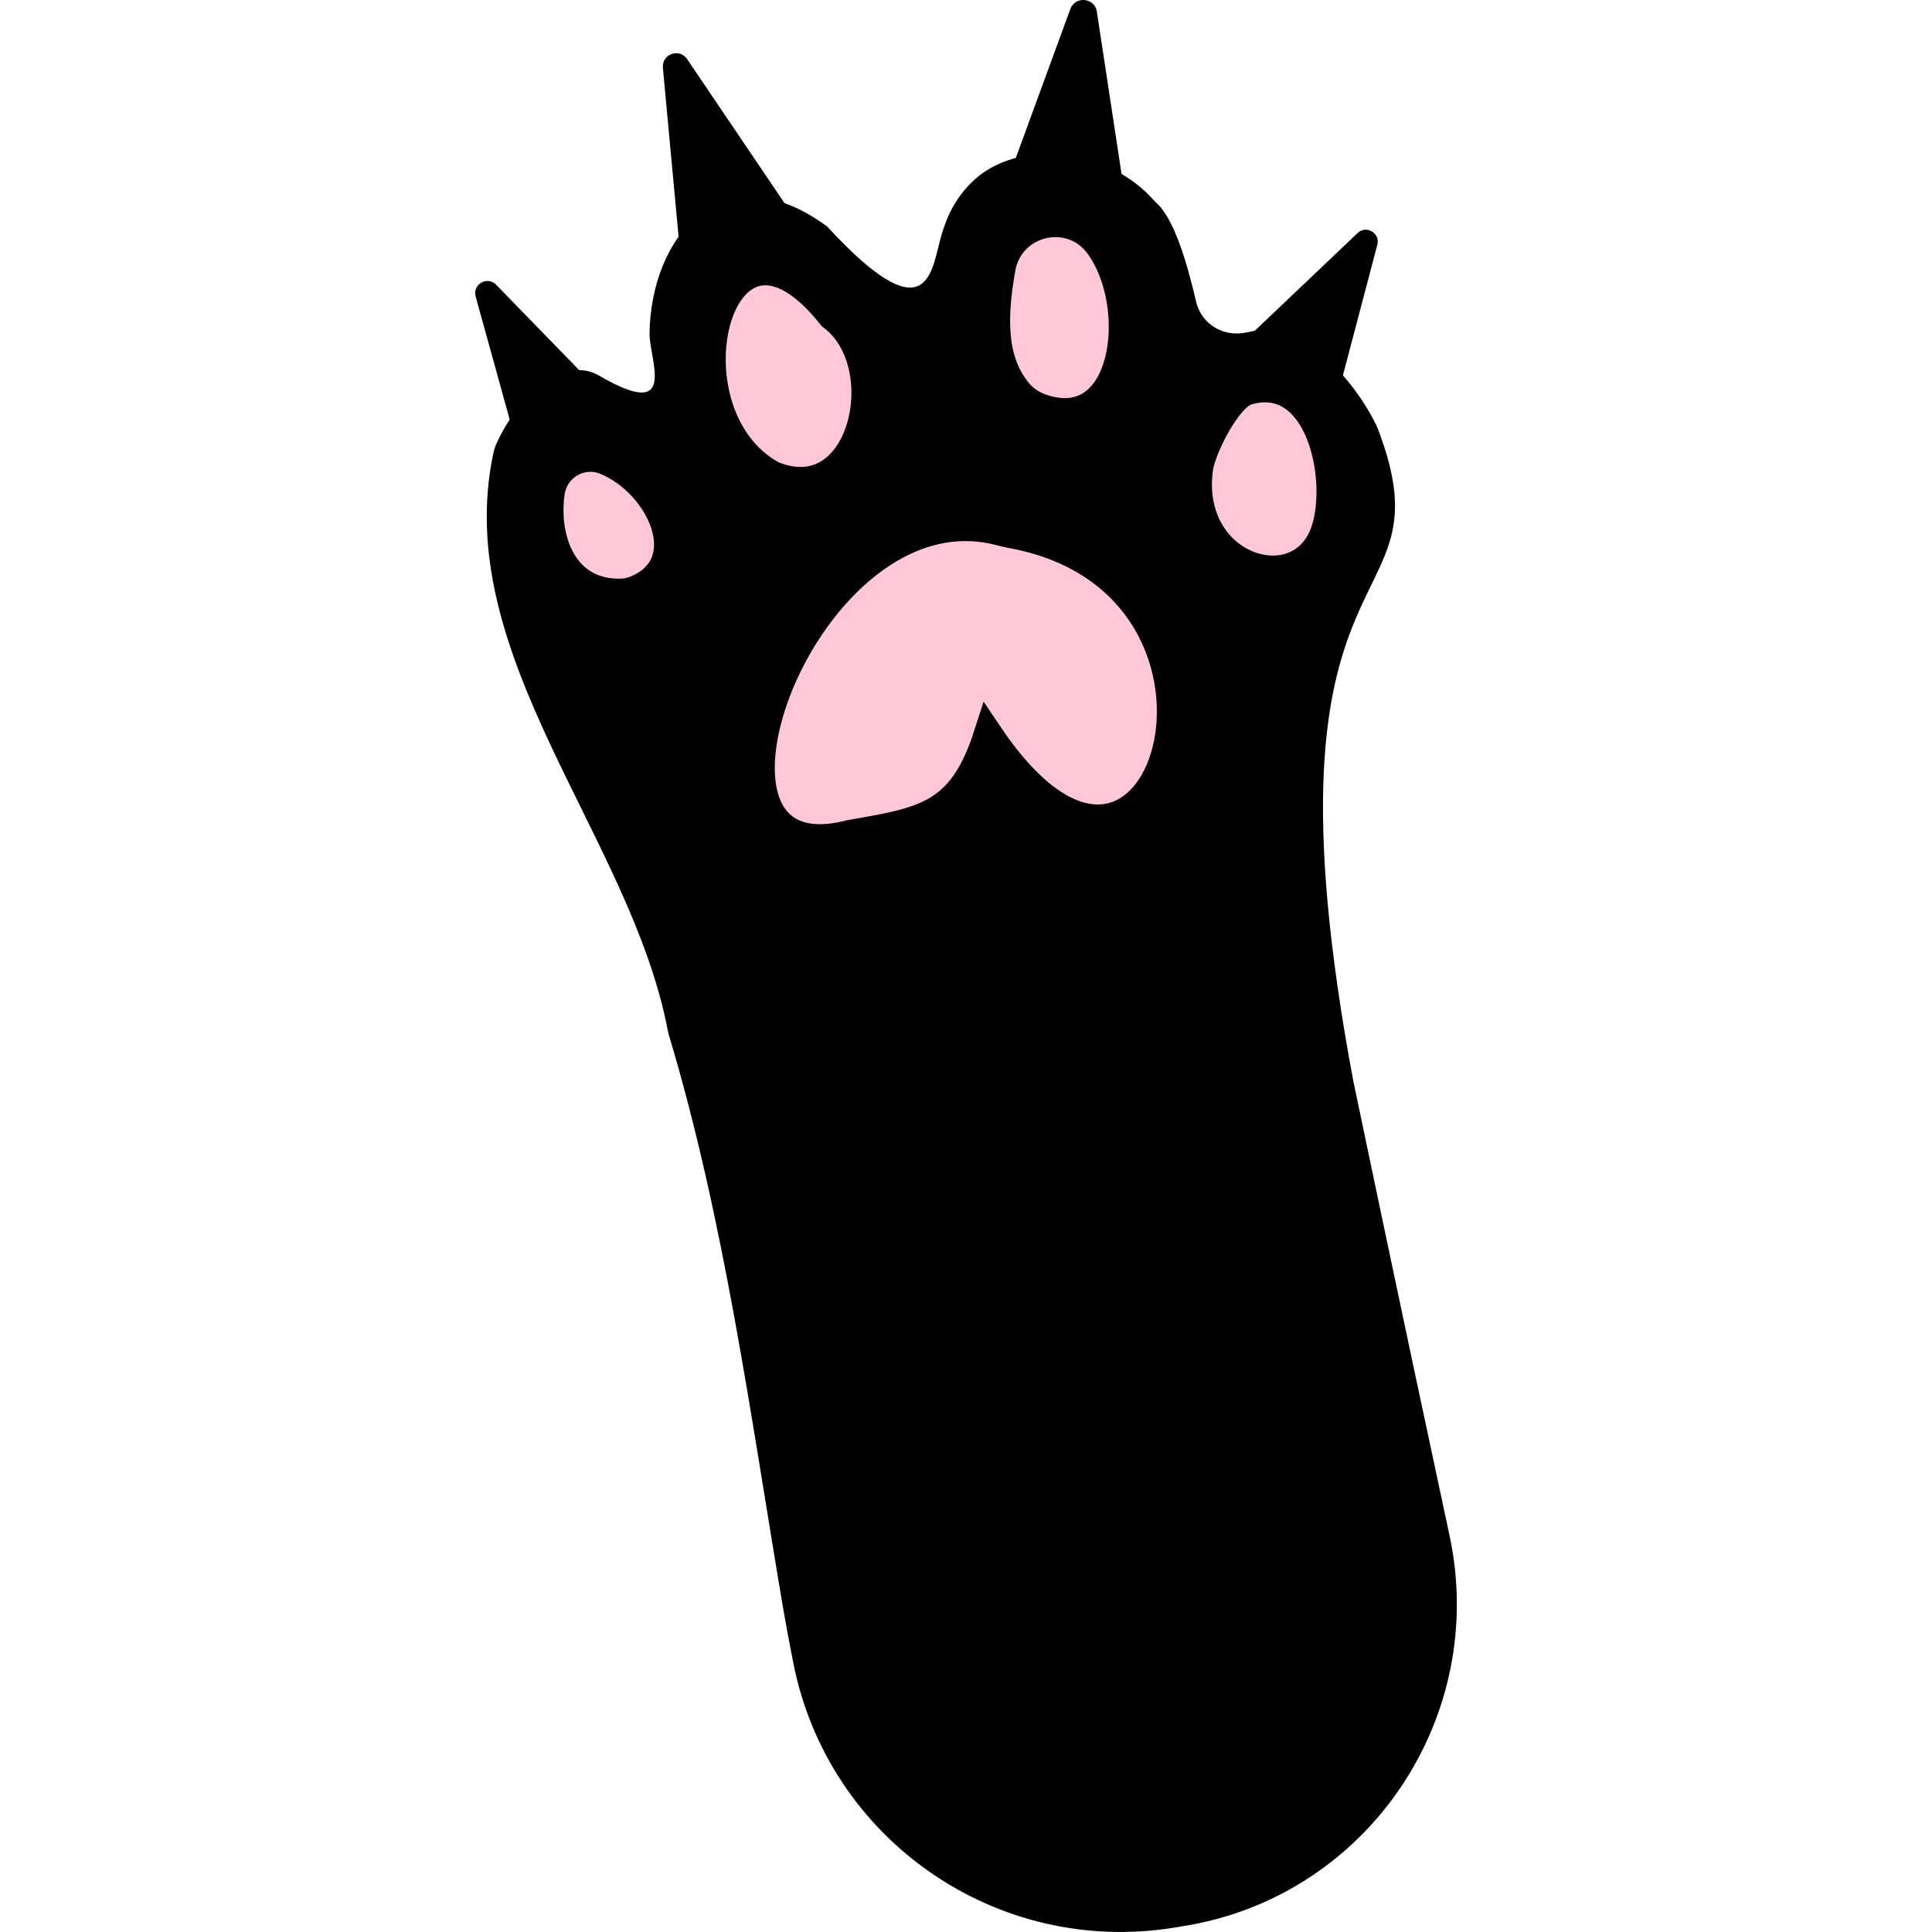
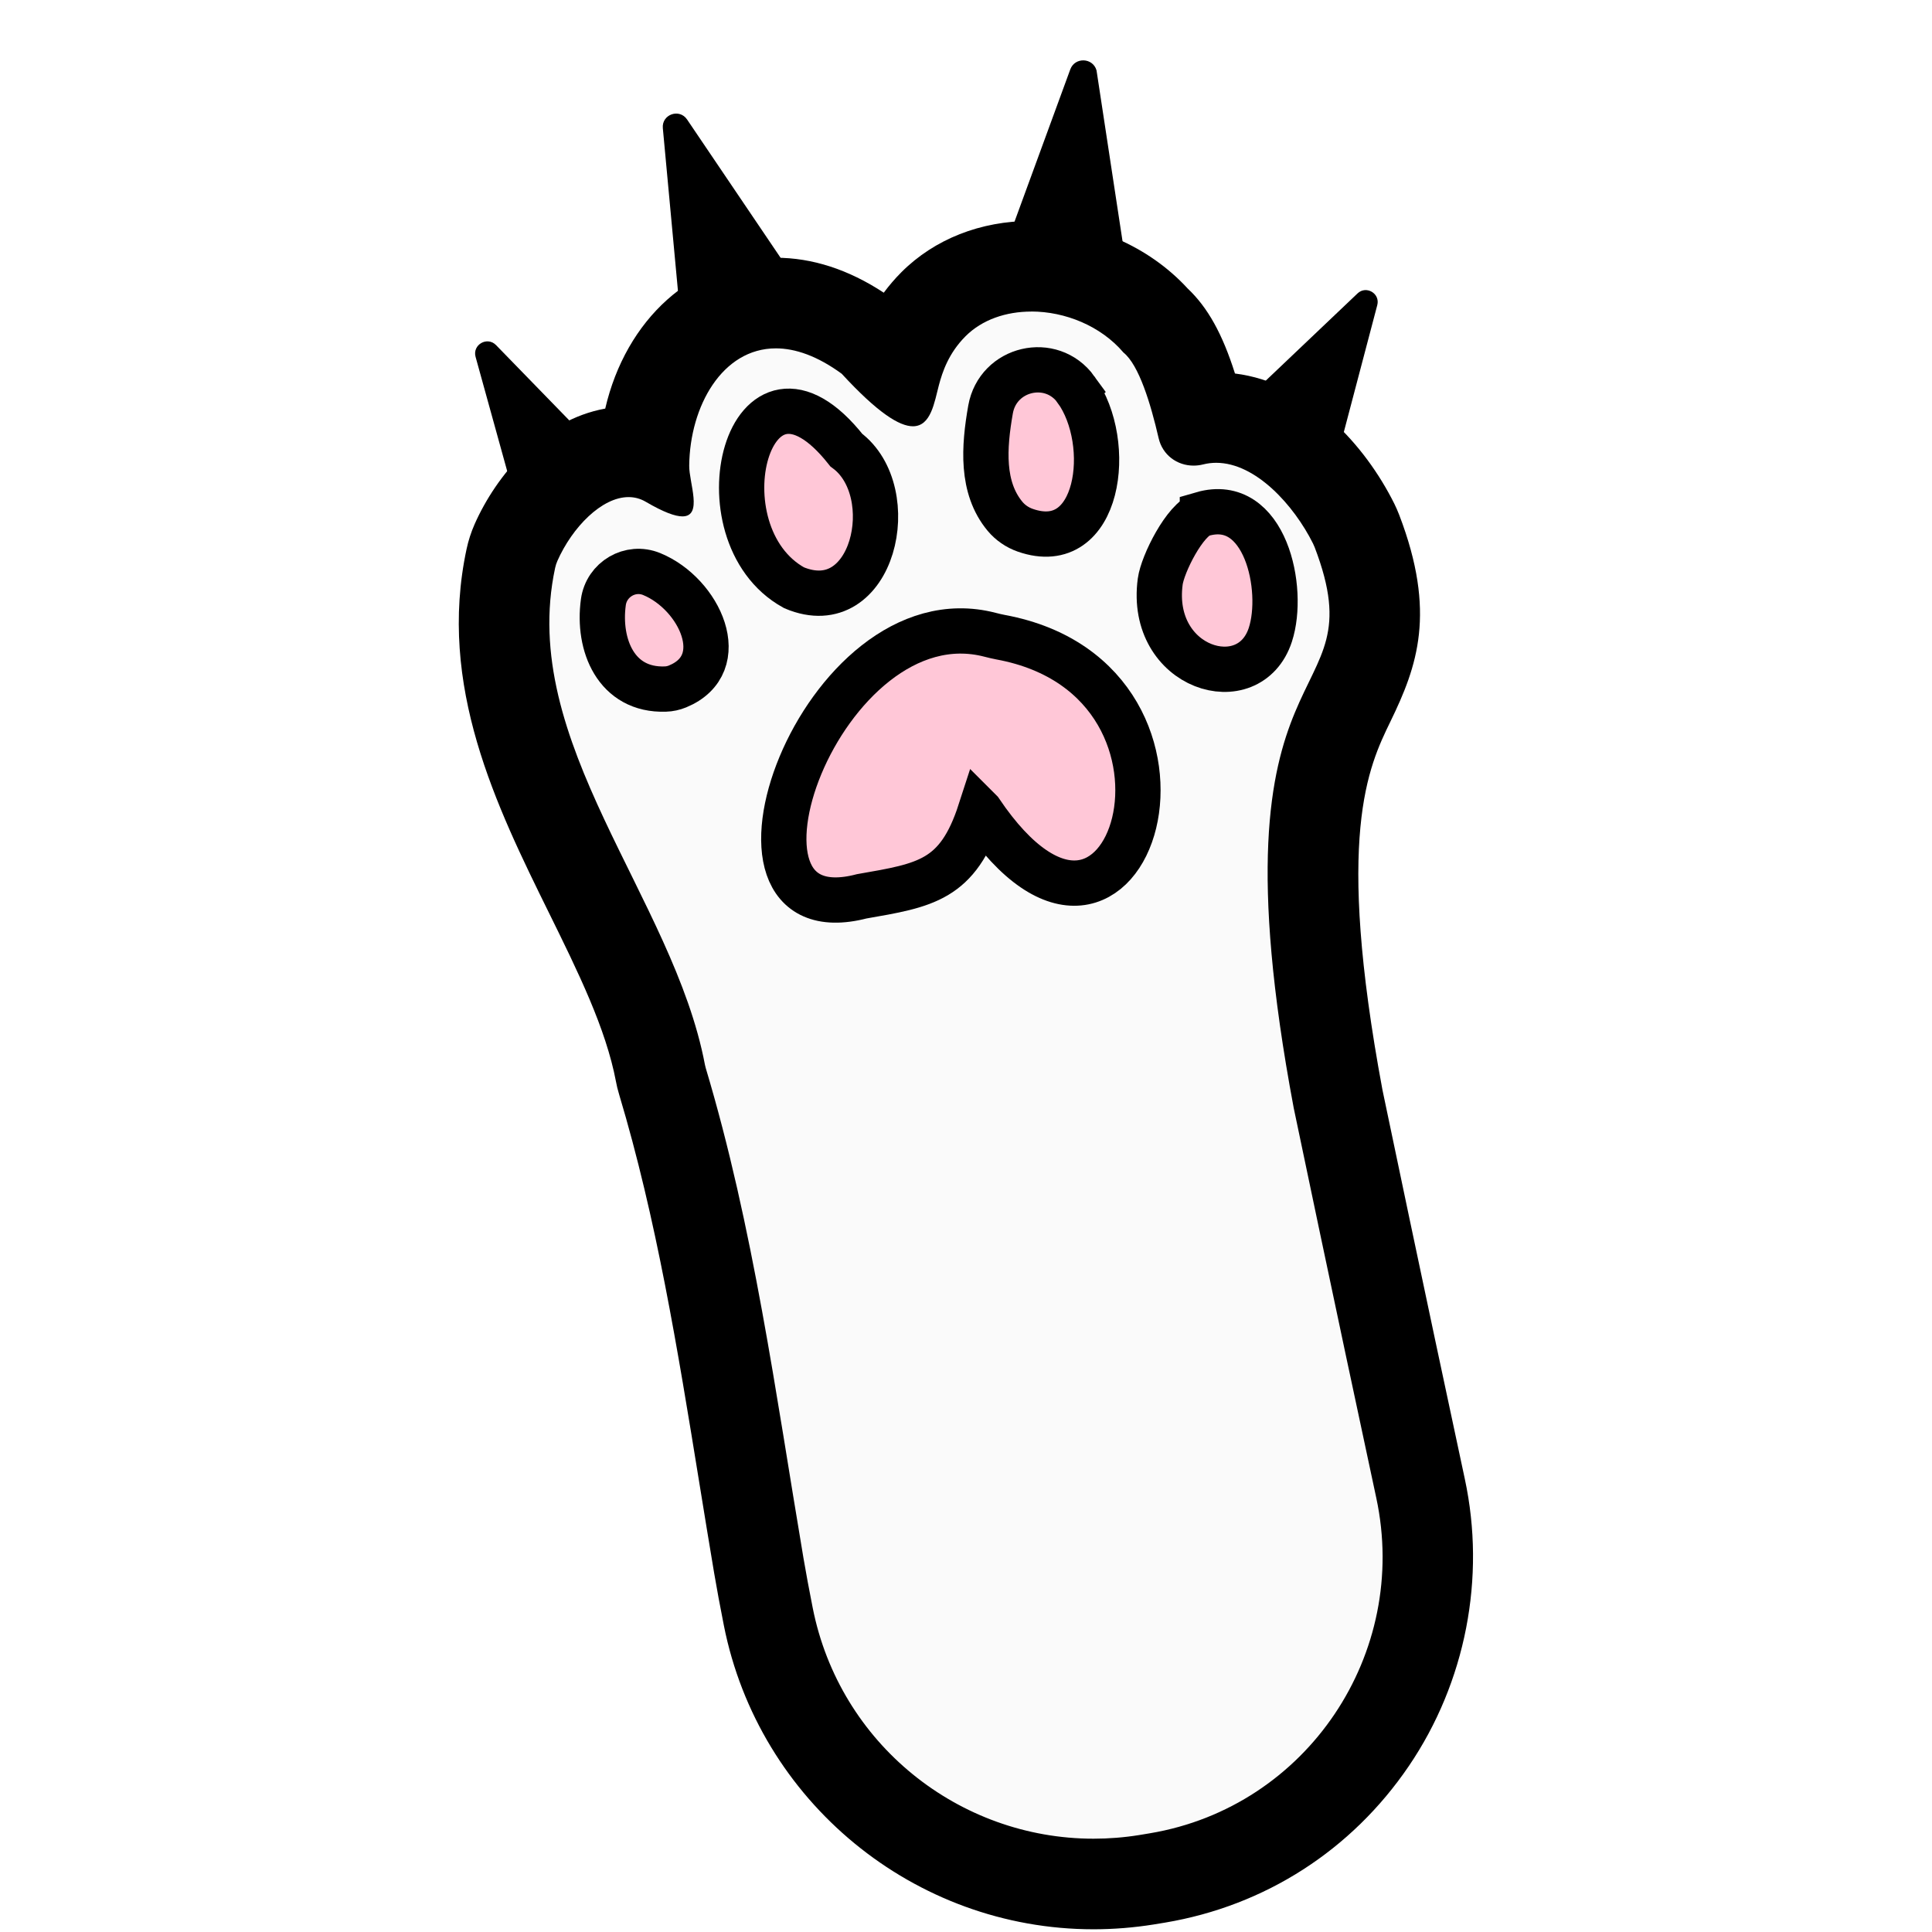
<svg xmlns="http://www.w3.org/2000/svg" id="Ebene_1" version="1.1" viewBox="0 0 64 64">
  <defs>
    <style>
      .st0 {
        fill: #ffc7d7;
        stroke: #000;
        stroke-miterlimit: 10;
+         stroke-width: 1.5px;
+       }
+ 
+       .st1 {
+         fill: #fafafa;
      }
    </style>
  </defs>
+   <path d="M16.959,16.175l-1.205-4.354c-.111-.402.387-.688.678-.389l2.929,3.011" />
+   <path d="M22.494,10.023l-.537-5.778c-.042-.454.548-.665.803-.287l3.341,4.941" />
+   <path d="M33.263,8.282l2.191-5.982c.152-.416.748-.394.87.031l.903,5.932" />
+   <path d="M41.338,13.172l3.632-3.452c.288-.274.755.002.654.387l-1.297,4.922" />
  <g>
-     <path d="M38.267,6.687c.597.479,1.047,1.97,1.355,3.302.18.776.945,1.206,1.718,1.013,1.695-.423,3.421,1.418,4.235,3.048.024.049.046.099.066.15,2.508,6.565-4.269,3.201-.809,21.621.005.029,1.595,7.637,3.184,15.037,1.29,6.006-2.667,11.915-8.726,12.932-.138.023-.276.046-.413.068-5.878.942-11.442-2.927-12.597-8.767-.137-.694-.258-1.343-.355-1.912-1.072-6.349-1.928-12.759-3.771-18.905-.012-.04-.022-.08-.029-.12-1.218-6.439-7.222-12.437-5.778-19.16.02-.093.049-.185.087-.272.701-1.581,2.234-2.967,3.407-2.282,2.658,1.553,1.667-.505,1.676-1.394.034-3.13,2.347-6.128,5.88-3.546,3.281,3.562,3.446,1.575,3.748.44.138-.52.377-1.236,1.029-1.888,1.518-1.518,4.572-1.154,6.091.633h0Z" />
-     <path class="st0" d="M32.743,24.375c-.867,2.679-2.113,2.855-4.573,3.284-6.399,1.662-1.545-11.77,4.946-10.088.138.036.277.069.417.095,9.049,1.678,4.928,15.19-.79,6.709Z" />
-     <path class="st0" d="M27.577,10.45c2.17,1.606,1.048,6.596-2.015,5.309-3.785-2.085-1.761-10.09,2.015-5.309h0Z" />
-     <path class="st0" d="M36.438,8.118c1.484,2.059.909,6.427-1.961,5.423-.302-.106-.574-.29-.779-.536-.921-1.106-.814-2.662-.558-4.119.282-1.605,2.345-2.09,3.298-.768h0Z" />
-     <path class="st0" d="M41.309,12.918c2.423-.701,3.194,2.896,2.621,4.654-.811,2.49-4.696,1.308-4.247-2.052.09-.675.954-2.408,1.626-2.602h0Z" />
-     <path class="st0" d="M20.072,15.232c1.853.761,3.1,3.467.996,4.333-.149.061-.31.096-.471.102-1.898.066-2.616-1.702-2.39-3.35.121-.884,1.04-1.424,1.865-1.085h0Z" />
+     <g>
+       <path class="st1" d="M36.224,62.409c-5.228,0-9.758-3.726-10.773-8.86-.121-.61-.228-1.183-.312-1.685-.167-.985-.327-1.974-.488-2.962-.708-4.356-1.44-8.862-2.709-13.096-.025-.082-.05-.185-.066-.28-.366-1.935-1.329-3.889-2.349-5.958-1.705-3.461-3.468-7.04-2.602-11.069.038-.176.094-.352.167-.52.665-1.502,2.075-3.013,3.731-3.013.178,0,.353.017.523.051.182-2.866,2.003-4.98,4.355-4.98,1.01,0,2.042.38,3.067,1.13l.119.087.1.108c.297.323.542.566.74.748.177-.579.5-1.337,1.198-2.036.81-.81,1.96-1.256,3.237-1.256,1.581,0,3.111.669,4.119,1.797.62.57,1.076,1.567,1.49,3.257.162-.027.339-.042.518-.042,2.066,0,3.741,1.886,4.548,3.5.045.092.077.167.107.243,1.034,2.706.58,3.999-.231,5.667-.821,1.688-2.062,4.241-.381,13.185.029.148,1.366,6.546,2.727,12.879.626,2.917.048,5.883-1.628,8.351-1.661,2.447-4.178,4.064-7.086,4.553l-.368.061c-.577.093-1.167.14-1.752.14h-.001Z" />
+       <path d="M34.162,10.319c1.12,0,2.305.478,3.055,1.36h0c.512.411.9,1.691,1.164,2.835.129.56.613.91,1.158.91.105,0,.211-.013.318-.04.144-.036.288-.053.431-.053,1.31,0,2.576,1.409,3.206,2.671.021.042.04.085.057.129,2.155,5.639-3.667,2.749-.695,18.572.004.025,1.37,6.56,2.735,12.917,1.108,5.159-2.291,10.235-7.495,11.109-.119.02-.237.04-.355.059-.509.082-1.017.121-1.517.121-4.458,0-8.412-3.141-9.303-7.652-.118-.596-.222-1.154-.305-1.643-.921-5.454-1.657-10.96-3.239-16.239-.01-.034-.019-.069-.025-.103-1.046-5.531-6.203-10.683-4.963-16.458.017-.08.042-.158.075-.233.493-1.114,1.468-2.114,2.358-2.114.196,0,.387.048.569.155.593.346.974.484,1.215.484.685,0,.219-1.115.225-1.68.021-1.974,1.098-3.886,2.87-3.886.642,0,1.375.251,2.182.841,1.198,1.301,1.913,1.74,2.358,1.74.602,0,.712-.802.861-1.362.119-.447.325-1.062.883-1.621.554-.554,1.348-.817,2.177-.817M34.162,7.319c-1.679,0-3.205.602-4.299,1.695-.224.224-.418.454-.587.682-1.17-.769-2.371-1.158-3.576-1.158-2.756,0-4.968,2.05-5.651,4.997-2.092.376-3.616,2.223-4.327,3.83-.119.271-.206.542-.265.818-.975,4.539.99,8.528,2.723,12.046.973,1.975,1.892,3.841,2.225,5.6.02.115.058.275.105.428,1.235,4.12,1.927,8.377,2.659,12.885.161.991.322,1.983.489,2.973.087.514.196,1.1.32,1.726,1.154,5.834,6.304,10.069,12.246,10.069.663,0,1.333-.054,1.992-.159l.323-.053.05-.008c3.319-.557,6.188-2.401,8.083-5.191,1.88-2.769,2.555-6.234,1.852-9.507-1.323-6.162-2.668-12.593-2.727-12.881-1.573-8.432-.468-10.706.264-12.212.89-1.83,1.526-3.608.292-6.836-.056-.144-.108-.262-.165-.378-.974-1.951-2.836-4.008-5.278-4.312-.416-1.318-.907-2.193-1.566-2.815-1.289-1.405-3.208-2.237-5.182-2.237h0v-.002Z" />
+     </g>
+     <path class="st0" d="M32.473,26.871c-.745,2.301-1.815,2.452-3.928,2.821-5.497,1.428-1.328-10.111,4.249-8.665.118.031.238.059.358.082,7.773,1.441,4.234,13.047-.678,5.763h0Z" />
+     <path class="st0" d="M28.035,14.91c1.864,1.379.9,5.666-1.731,4.56-3.251-1.791-1.513-8.667,1.731-4.56h0Z" />
+     <path class="st0" d="M35.646,12.907c1.274,1.768.781,5.521-1.684,4.658-.259-.091-.493-.25-.669-.461-.791-.951-.7-2.287-.48-3.538.243-1.378,2.015-1.795,2.834-.66h0Z" />
+     <path class="st0" d="M39.831,17.029c2.082-.603,2.744,2.487,2.251,3.998-.697,2.139-4.034,1.124-3.648-1.762.077-.58.82-2.068,1.397-2.235h0Z" />
+     <path class="st0" d="M21.589,19.017c1.592.653,2.662,2.978.856,3.722-.128.053-.266.083-.405.087-1.631.057-2.247-1.462-2.053-2.877.104-.759.894-1.223,1.602-.932h0Z" />
  </g>
-   <path d="M16.961,14.175l-1.205-4.354c-.111-.402.387-.688.678-.389l2.929,3.011" />
-   <path d="M22.496,8.023l-.537-5.778c-.042-.454.548-.665.803-.287l3.341,4.941" />
-   <path d="M33.265,6.282l2.191-5.982c.152-.416.748-.394.87.031l.903,5.932" />
-   <path d="M41.34,11.172l3.632-3.452c.288-.274.755.002.654.387l-1.297,4.922" />
</svg>
